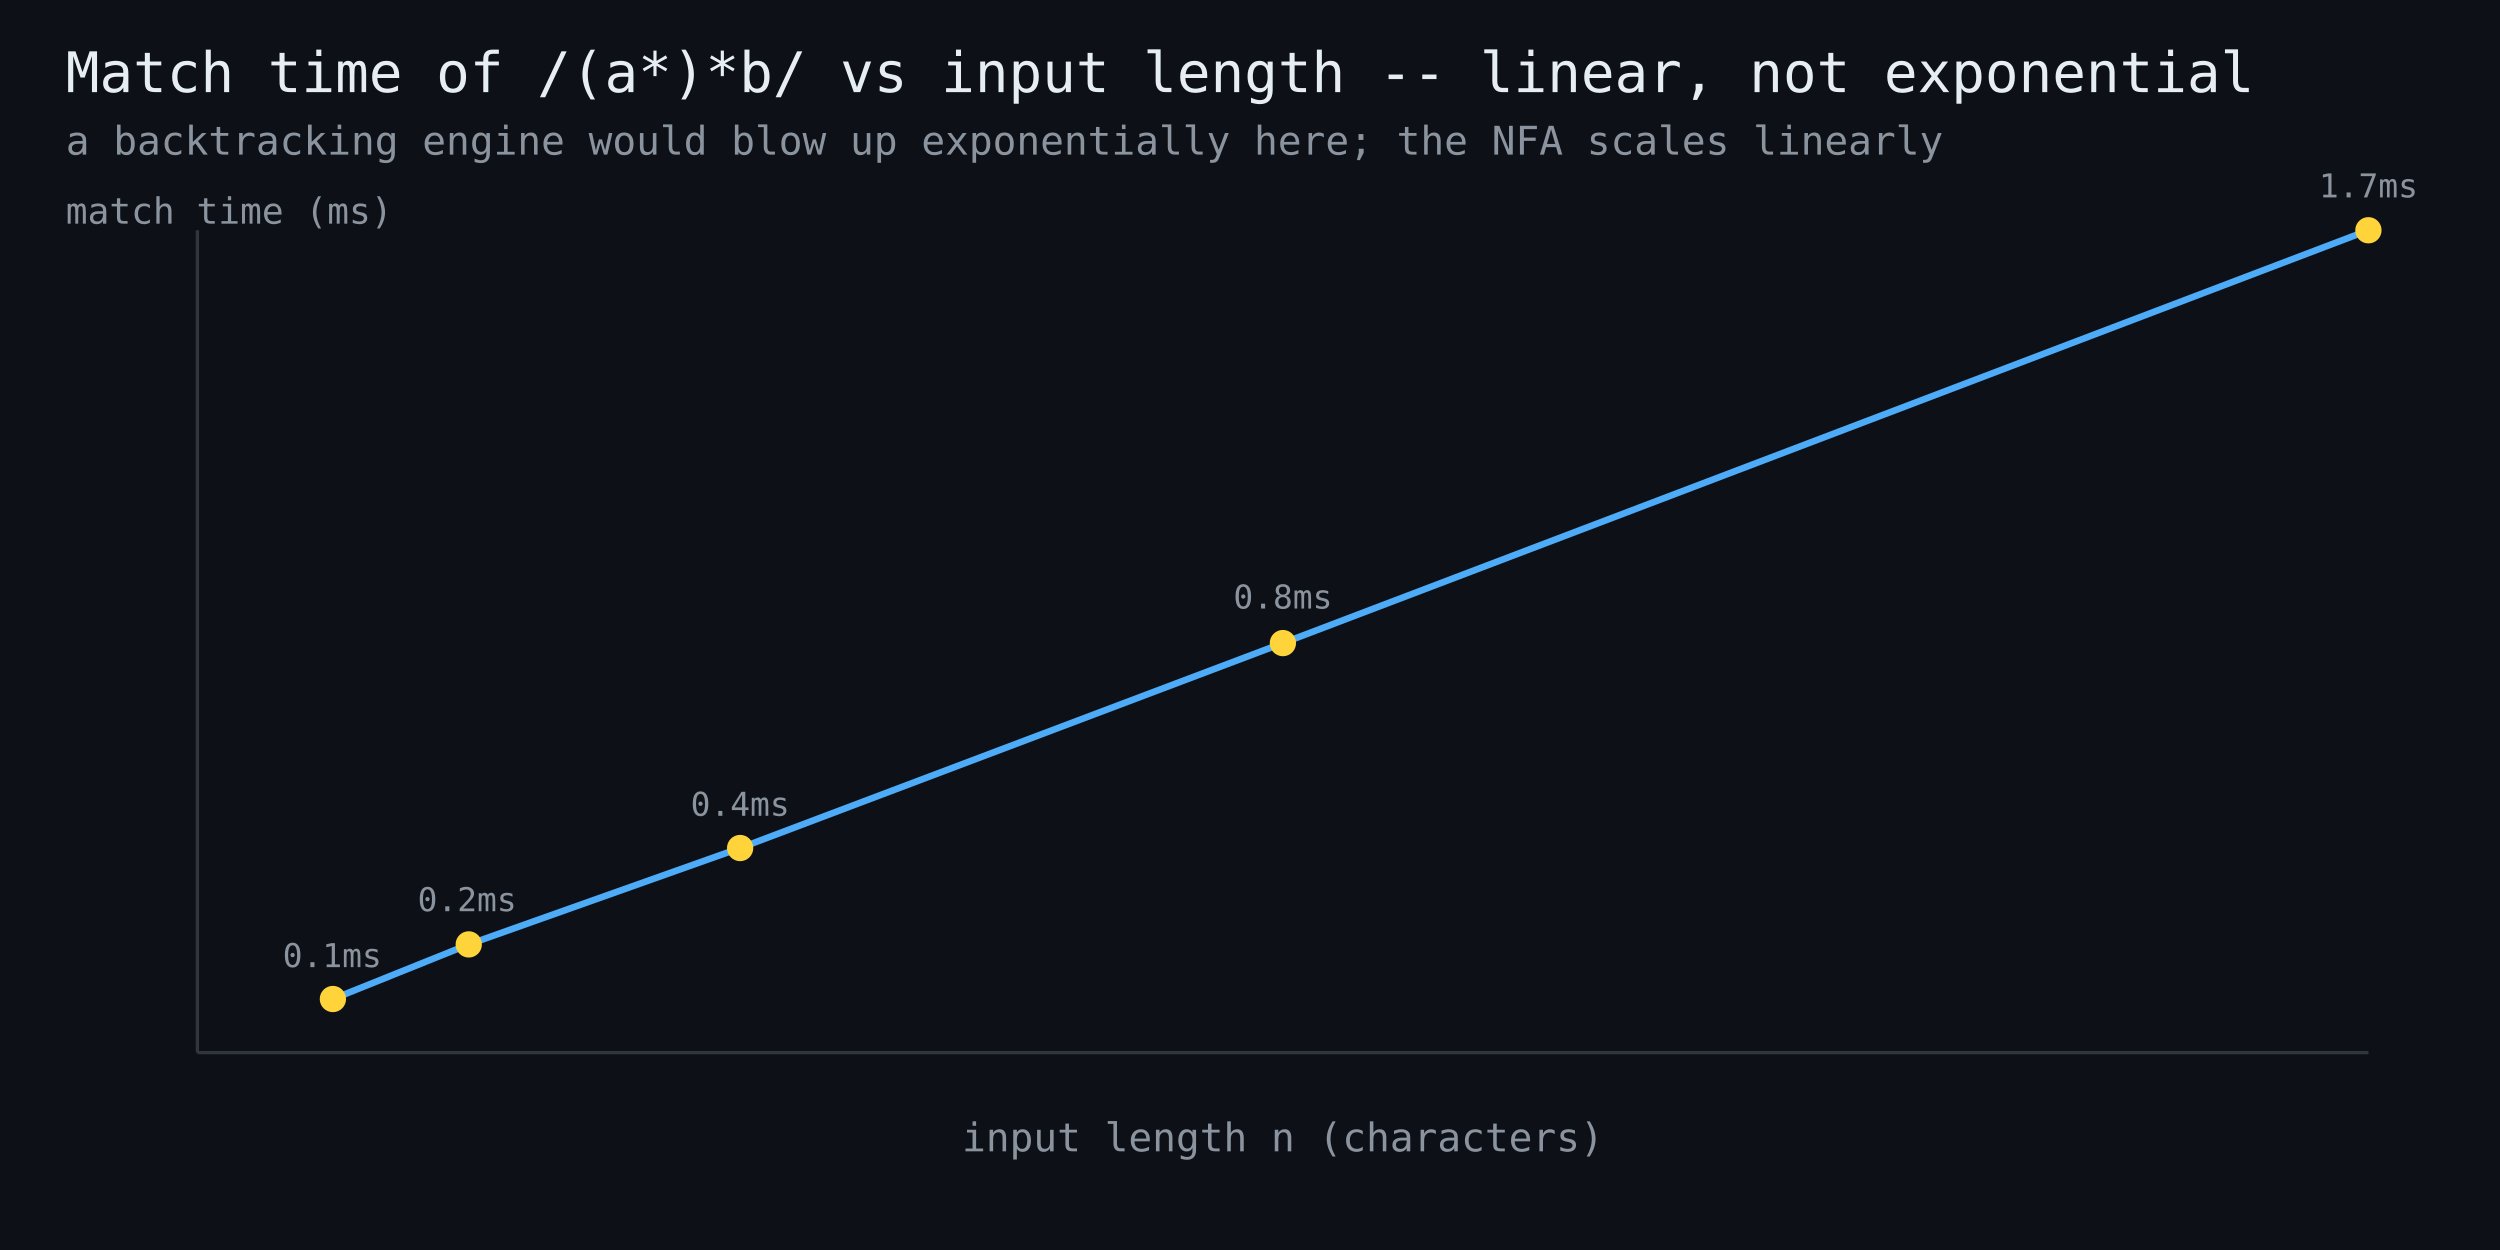
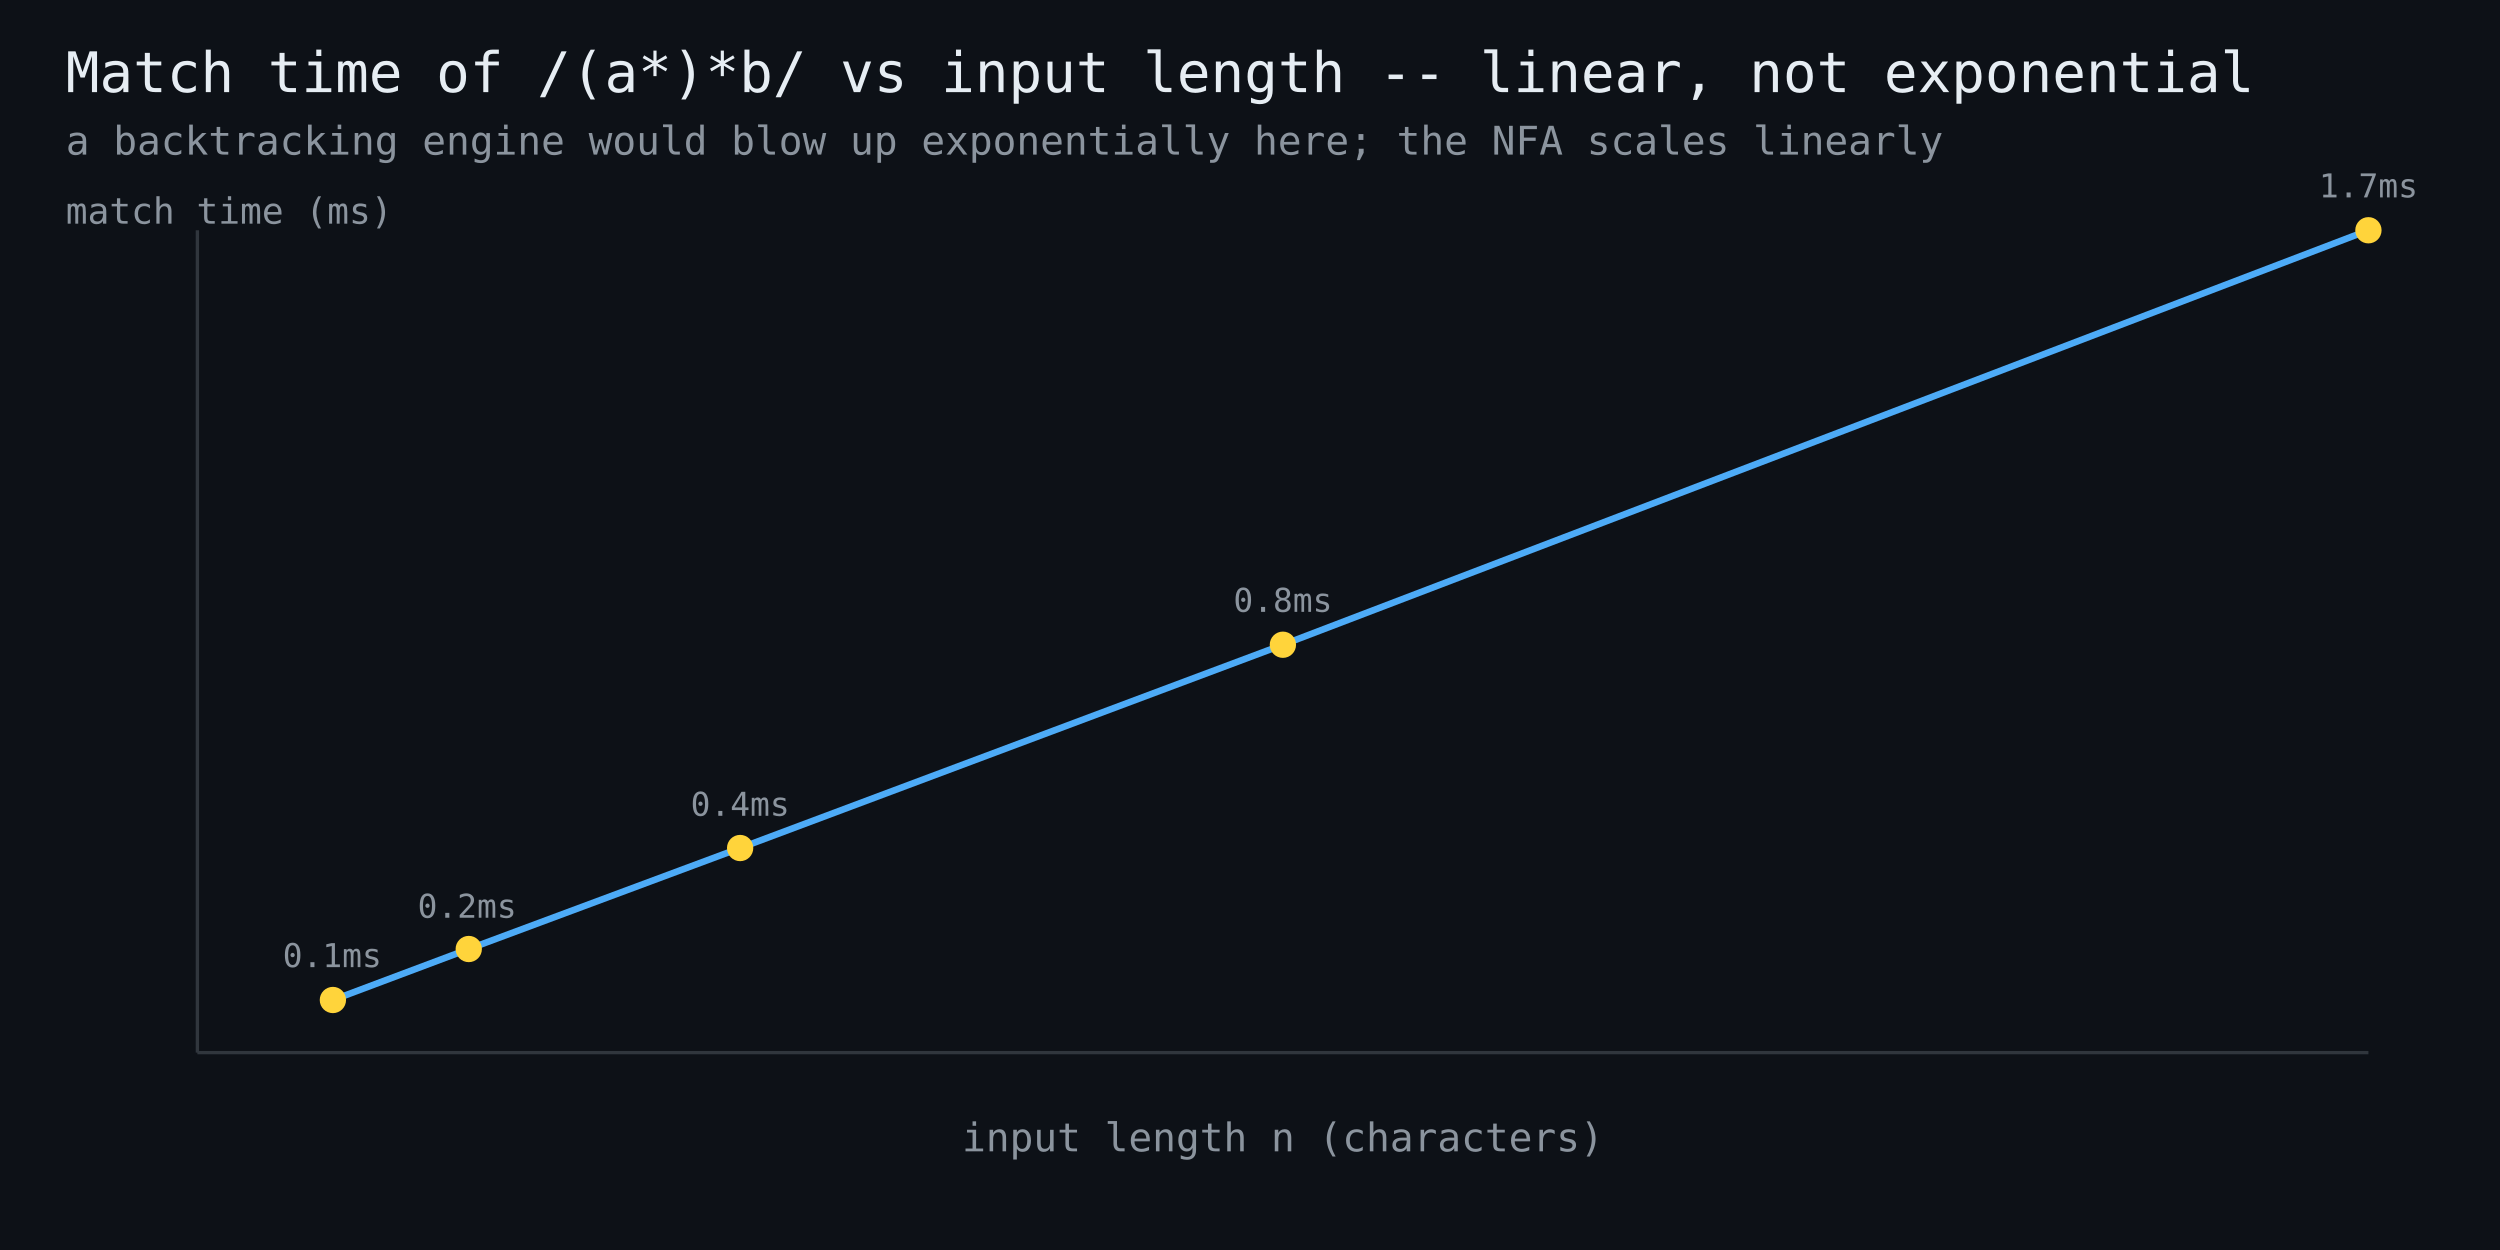
<svg xmlns="http://www.w3.org/2000/svg" width="760" height="380" viewBox="0 0 760 380" font-family="monospace">
  <rect width="760" height="380" fill="#0d1117" />
  <text x="20" y="28" fill="#e6edf3" font-size="17">Match time of /(a*)*b/ vs input length -- linear, not exponential</text>
  <text x="20" y="47" fill="#8b949e" font-size="12">a backtracking engine would blow up exponentially here; the NFA scales linearly</text>
  <line x1="60" y1="320" x2="720" y2="320" stroke="#30363d" stroke-width="1" />
  <line x1="60" y1="320" x2="60" y2="70" stroke="#30363d" stroke-width="1" />
-   <polyline points="101.2,303.7 142.5,287.1 225.0,257.8 390.0,195.5 720.0,70.0" fill="none" stroke="#4dabf7" stroke-width="2" />
-   <circle cx="101.2" cy="303.7" r="4" fill="#ffd43b" />
+   <polyline points="101.2,304.0 142.5,288.5 225.0,257.8 390.0,196.0 720.0,70.0" fill="none" stroke="#4dabf7" stroke-width="2" />
+   <circle cx="101.2" cy="304.0" r="4" fill="#ffd43b" />
  <text x="101" y="294" fill="#8b949e" font-size="10" text-anchor="middle">0.1ms</text>
-   <circle cx="142.5" cy="287.1" r="4" fill="#ffd43b" />
-   <text x="142" y="277" fill="#8b949e" font-size="10" text-anchor="middle">0.2ms</text>
+   <circle cx="142.5" cy="288.5" r="4" fill="#ffd43b" />
+   <text x="142" y="279" fill="#8b949e" font-size="10" text-anchor="middle">0.2ms</text>
  <circle cx="225.0" cy="257.8" r="4" fill="#ffd43b" />
  <text x="225" y="248" fill="#8b949e" font-size="10" text-anchor="middle">0.4ms</text>
-   <circle cx="390.0" cy="195.5" r="4" fill="#ffd43b" />
-   <text x="390" y="185" fill="#8b949e" font-size="10" text-anchor="middle">0.8ms</text>
+   <circle cx="390.0" cy="196.0" r="4" fill="#ffd43b" />
+   <text x="390" y="186" fill="#8b949e" font-size="10" text-anchor="middle">0.8ms</text>
  <circle cx="720.0" cy="70.0" r="4" fill="#ffd43b" />
  <text x="720" y="60" fill="#8b949e" font-size="10" text-anchor="middle">1.7ms</text>
  <text x="390" y="350" fill="#8b949e" font-size="12" text-anchor="middle">input length n (characters)</text>
  <text x="20" y="68" fill="#8b949e" font-size="11">match time (ms)</text>
</svg>
